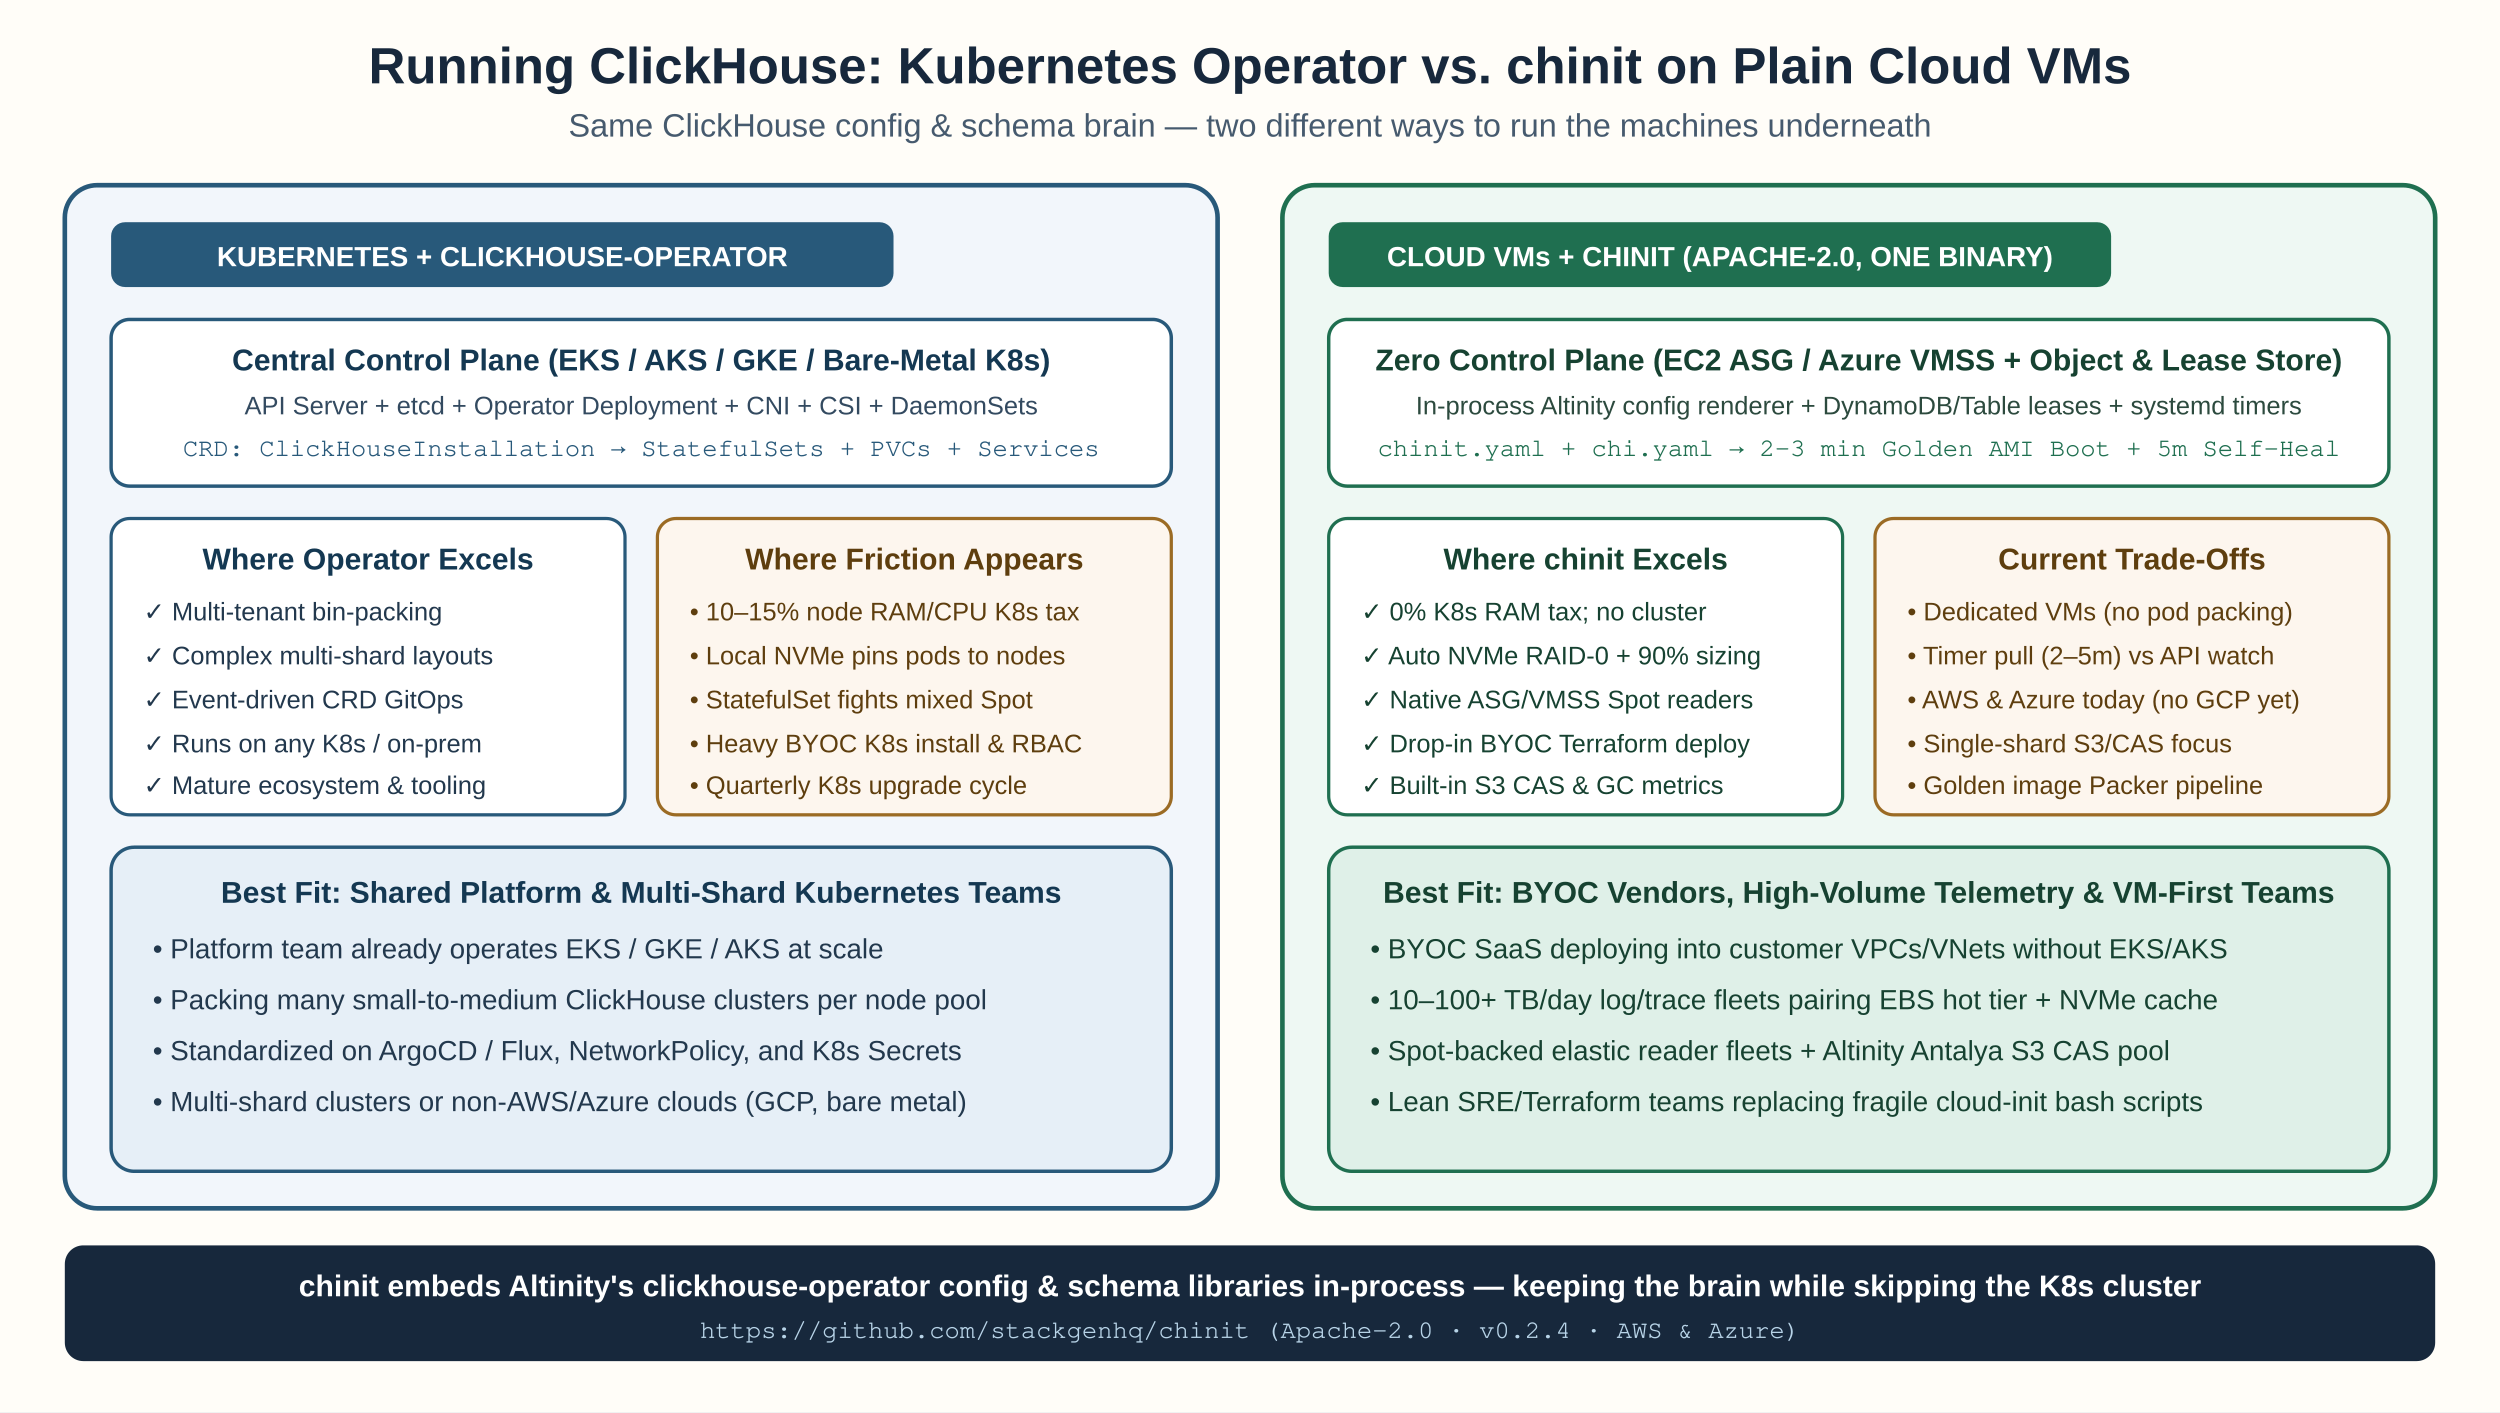
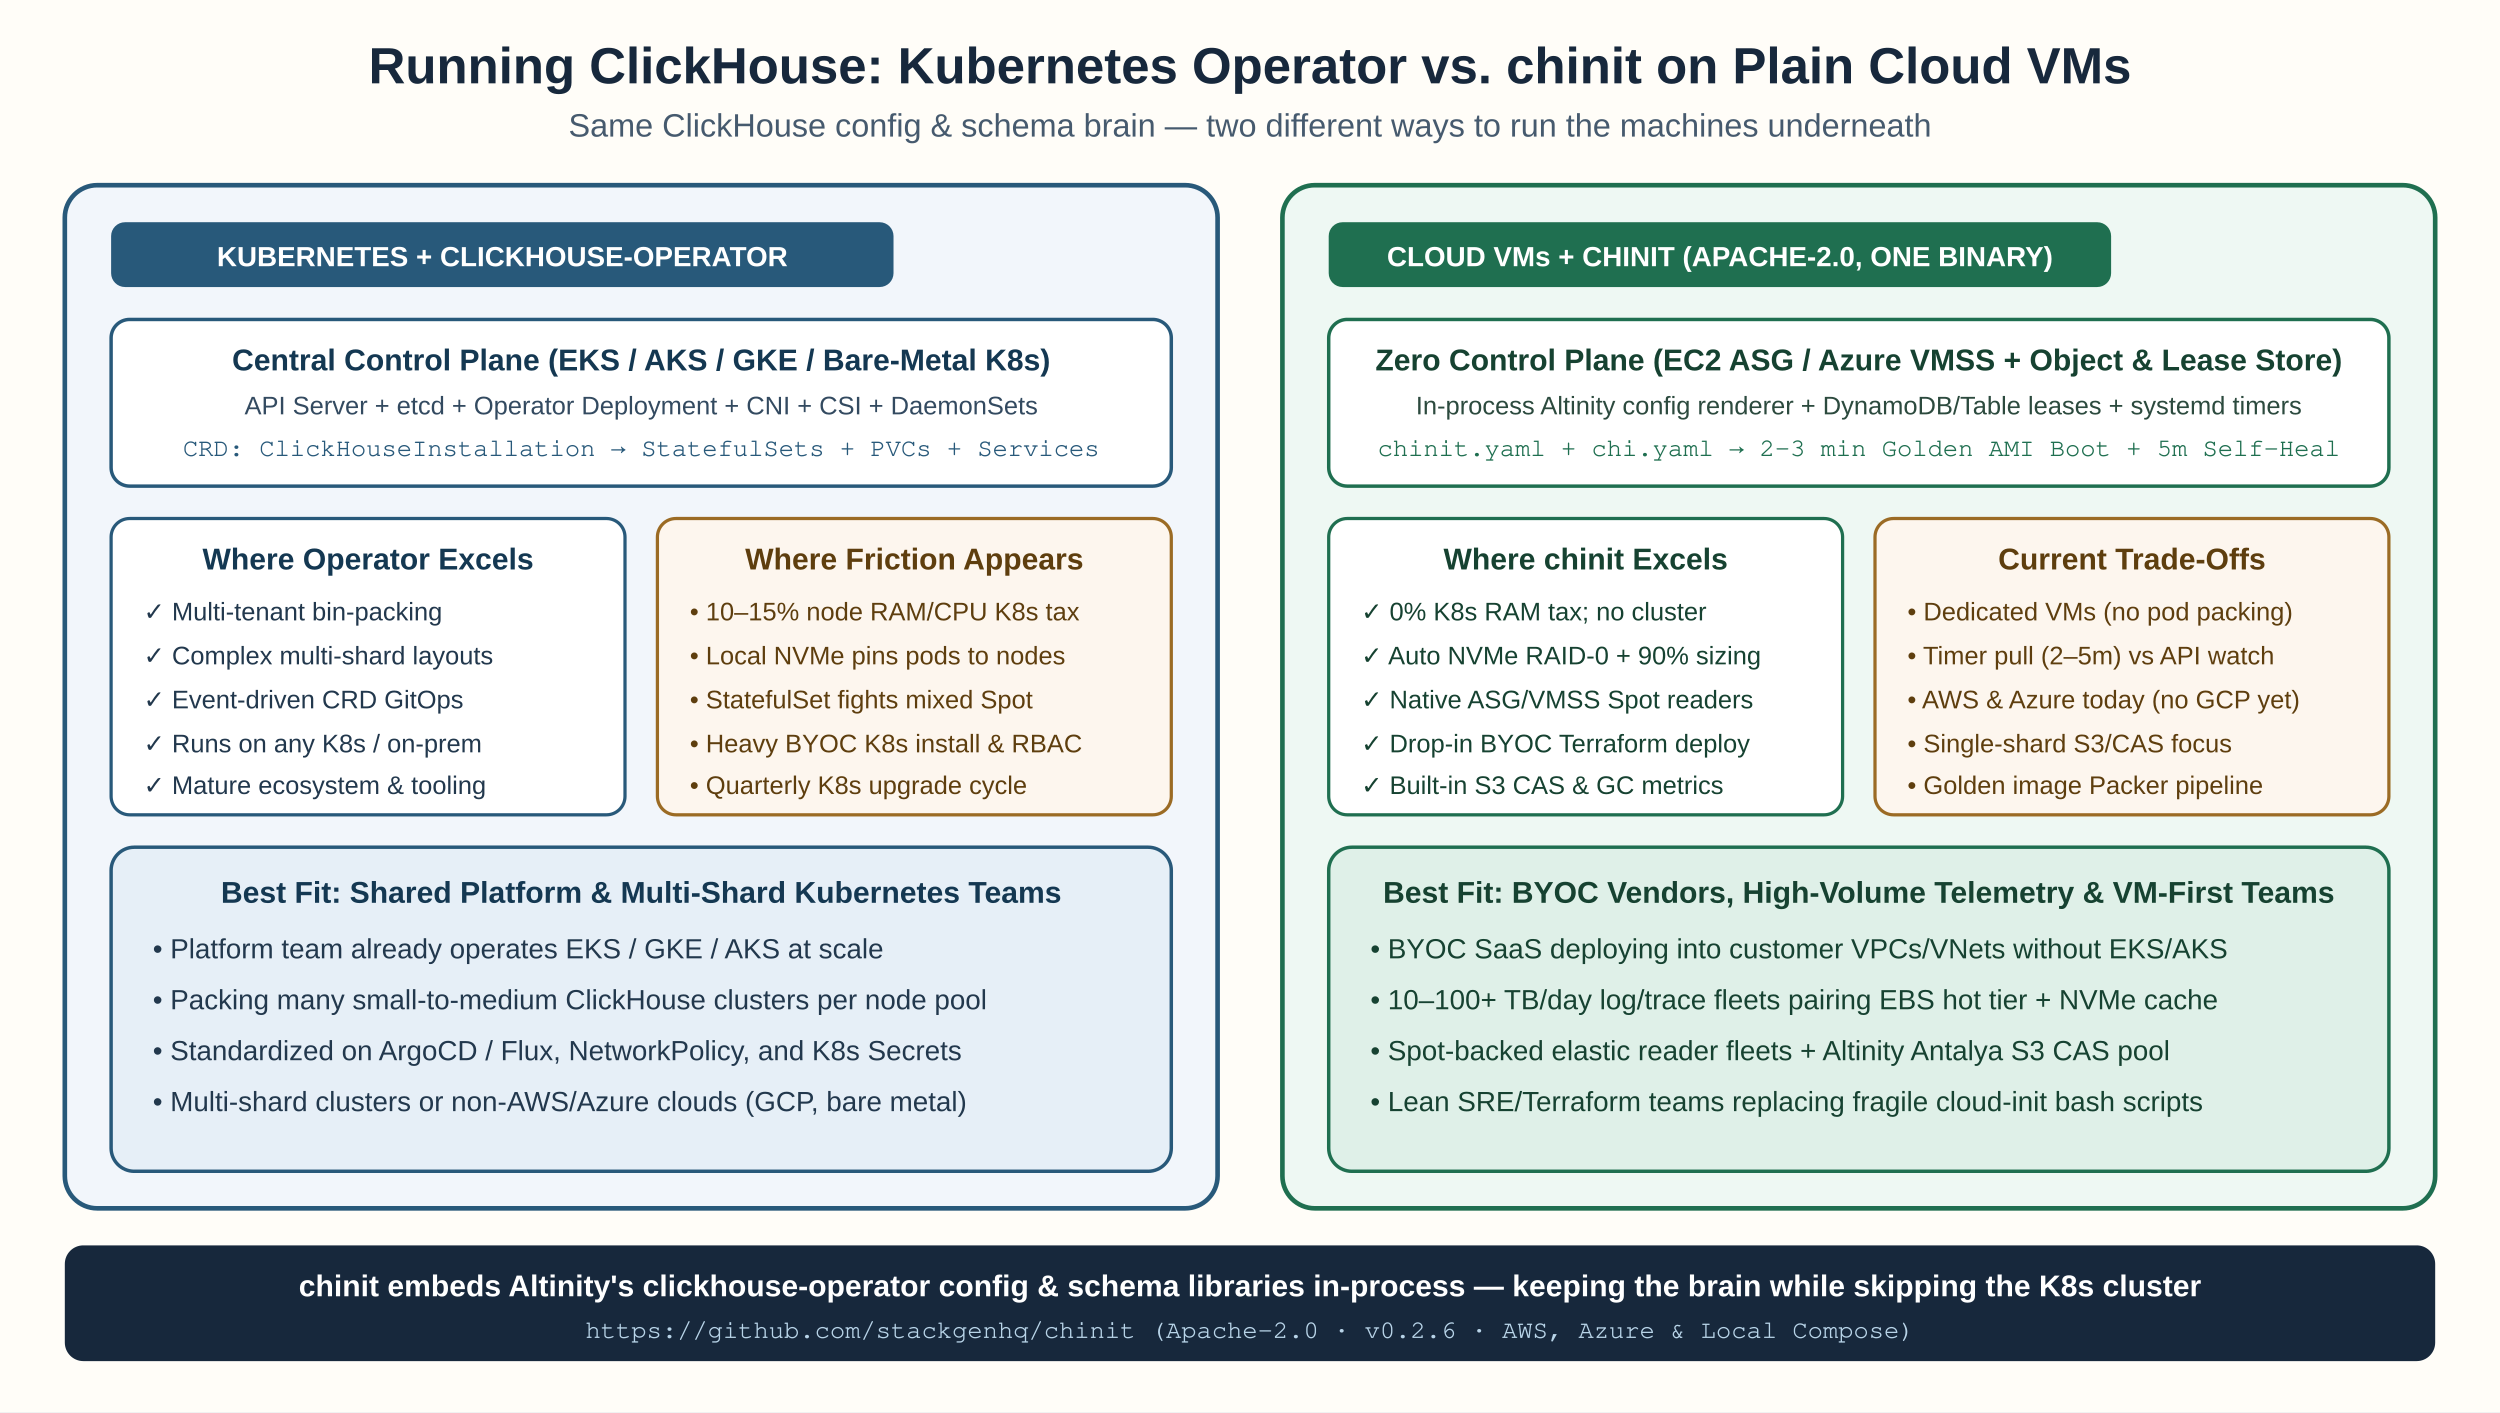
<svg xmlns="http://www.w3.org/2000/svg" viewBox="0 0 1080 610" role="img" aria-labelledby="title desc">
  <rect width="1080" height="610" fill="#fffdf8" />
  <g font-family="Arial, Helvetica, sans-serif" fill="#17283c">
    <text x="540" y="36" text-anchor="middle" font-size="22" font-weight="700">Running ClickHouse: Kubernetes Operator vs. chinit on Plain Cloud VMs</text>
    <text x="540" y="59" text-anchor="middle" font-size="14" fill="#465a6e">Same ClickHouse config &amp; schema brain — two different ways to run the machines underneath</text>
    <rect x="28" y="80" width="498" height="442" rx="14" fill="#f2f6fb" stroke="#28597a" stroke-width="2" />
    <rect x="48" y="96" width="338" height="28" rx="6" fill="#28597a" />
    <text x="217" y="115" text-anchor="middle" font-size="12" font-weight="700" fill="#ffffff">KUBERNETES + CLICKHOUSE-OPERATOR</text>
    <rect x="48" y="138" width="458" height="72" rx="8" fill="#ffffff" stroke="#28597a" stroke-width="1.5" />
    <text x="277" y="160" text-anchor="middle" font-size="13" font-weight="700" fill="#143852">Central Control Plane (EKS / AKS / GKE / Bare-Metal K8s)</text>
    <text x="277" y="179" text-anchor="middle" font-size="11" fill="#334a60">API Server + etcd + Operator Deployment + CNI + CSI + DaemonSets</text>
    <text x="277" y="197" text-anchor="middle" font-family="Courier, monospace" font-size="11" fill="#28597a">CRD: ClickHouseInstallation → StatefulSets + PVCs + Services</text>
    <rect x="48" y="224" width="222" height="128" rx="8" fill="#ffffff" stroke="#28597a" stroke-width="1.4" />
    <text x="159" y="246" text-anchor="middle" font-size="13" font-weight="700" fill="#143852">Where Operator Excels</text>
    <text x="62" y="268" font-size="11" fill="#22384d">✓ Multi-tenant bin-packing</text>
    <text x="62" y="287" font-size="11" fill="#22384d">✓ Complex multi-shard layouts</text>
    <text x="62" y="306" font-size="11" fill="#22384d">✓ Event-driven CRD GitOps</text>
    <text x="62" y="325" font-size="11" fill="#22384d">✓ Runs on any K8s / on-prem</text>
    <text x="62" y="343" font-size="11" fill="#22384d">✓ Mature ecosystem &amp; tooling</text>
    <rect x="284" y="224" width="222" height="128" rx="8" fill="#fdf6ee" stroke="#9b6b24" stroke-width="1.4" />
    <text x="395" y="246" text-anchor="middle" font-size="13" font-weight="700" fill="#5e3e0e">Where Friction Appears</text>
    <text x="298" y="268" font-size="11" fill="#5e3e0e">• 10–15% node RAM/CPU K8s tax</text>
    <text x="298" y="287" font-size="11" fill="#5e3e0e">• Local NVMe pins pods to nodes</text>
    <text x="298" y="306" font-size="11" fill="#5e3e0e">• StatefulSet fights mixed Spot</text>
    <text x="298" y="325" font-size="11" fill="#5e3e0e">• Heavy BYOC K8s install &amp; RBAC</text>
    <text x="298" y="343" font-size="11" fill="#5e3e0e">• Quarterly K8s upgrade cycle</text>
    <rect x="48" y="366" width="458" height="140" rx="10" fill="#e6eff7" stroke="#28597a" stroke-width="1.5" />
    <text x="277" y="390" text-anchor="middle" font-size="13" font-weight="700" fill="#143852">Best Fit: Shared Platform &amp; Multi-Shard Kubernetes Teams</text>
    <text x="66" y="414" font-size="12" fill="#22384d">• Platform team already operates EKS / GKE / AKS at scale</text>
    <text x="66" y="436" font-size="12" fill="#22384d">• Packing many small-to-medium ClickHouse clusters per node pool</text>
    <text x="66" y="458" font-size="12" fill="#22384d">• Standardized on ArgoCD / Flux, NetworkPolicy, and K8s Secrets</text>
    <text x="66" y="480" font-size="12" fill="#22384d">• Multi-shard clusters or non-AWS/Azure clouds (GCP, bare metal)</text>
    <rect x="554" y="80" width="498" height="442" rx="14" fill="#eef8f3" stroke="#1f6f50" stroke-width="2" />
    <rect x="574" y="96" width="338" height="28" rx="6" fill="#1f6f50" />
    <text x="743" y="115" text-anchor="middle" font-size="12" font-weight="700" fill="#ffffff">CLOUD VMs + CHINIT (APACHE-2.0, ONE BINARY)</text>
    <rect x="574" y="138" width="458" height="72" rx="8" fill="#ffffff" stroke="#1f6f50" stroke-width="1.5" />
    <text x="803" y="160" text-anchor="middle" font-size="13" font-weight="700" fill="#164231">Zero Control Plane (EC2 ASG / Azure VMSS + Object &amp; Lease Store)</text>
    <text x="803" y="179" text-anchor="middle" font-size="11" fill="#2c4a3e">In-process Altinity config renderer + DynamoDB/Table leases + systemd timers</text>
    <text x="803" y="197" text-anchor="middle" font-family="Courier, monospace" font-size="11" fill="#1f6f50">chinit.yaml + chi.yaml → 2–3 min Golden AMI Boot + 5m Self-Heal</text>
    <rect x="574" y="224" width="222" height="128" rx="8" fill="#ffffff" stroke="#1f6f50" stroke-width="1.4" />
    <text x="685" y="246" text-anchor="middle" font-size="13" font-weight="700" fill="#164231">Where chinit Excels</text>
    <text x="588" y="268" font-size="11" fill="#164231">✓ 0% K8s RAM tax; no cluster</text>
    <text x="588" y="287" font-size="11" fill="#164231">✓ Auto NVMe RAID-0 + 90% sizing</text>
    <text x="588" y="306" font-size="11" fill="#164231">✓ Native ASG/VMSS Spot readers</text>
    <text x="588" y="325" font-size="11" fill="#164231">✓ Drop-in BYOC Terraform deploy</text>
    <text x="588" y="343" font-size="11" fill="#164231">✓ Built-in S3 CAS &amp; GC metrics</text>
    <rect x="810" y="224" width="222" height="128" rx="8" fill="#fdf6ee" stroke="#9b6b24" stroke-width="1.4" />
    <text x="921" y="246" text-anchor="middle" font-size="13" font-weight="700" fill="#5e3e0e">Current Trade-Offs</text>
    <text x="824" y="268" font-size="11" fill="#5e3e0e">• Dedicated VMs (no pod packing)</text>
    <text x="824" y="287" font-size="11" fill="#5e3e0e">• Timer pull (2–5m) vs API watch</text>
    <text x="824" y="306" font-size="11" fill="#5e3e0e">• AWS &amp; Azure today (no GCP yet)</text>
    <text x="824" y="325" font-size="11" fill="#5e3e0e">• Single-shard S3/CAS focus</text>
    <text x="824" y="343" font-size="11" fill="#5e3e0e">• Golden image Packer pipeline</text>
    <rect x="574" y="366" width="458" height="140" rx="10" fill="#dff0e8" stroke="#1f6f50" stroke-width="1.5" />
    <text x="803" y="390" text-anchor="middle" font-size="13" font-weight="700" fill="#164231">Best Fit: BYOC Vendors, High-Volume Telemetry &amp; VM-First Teams</text>
    <text x="592" y="414" font-size="12" fill="#164231">• BYOC SaaS deploying into customer VPCs/VNets without EKS/AKS</text>
    <text x="592" y="436" font-size="12" fill="#164231">• 10–100+ TB/day log/trace fleets pairing EBS hot tier + NVMe cache</text>
    <text x="592" y="458" font-size="12" fill="#164231">• Spot-backed elastic reader fleets + Altinity Antalya S3 CAS pool</text>
    <text x="592" y="480" font-size="12" fill="#164231">• Lean SRE/Terraform teams replacing fragile cloud-init bash scripts</text>
    <rect x="28" y="538" width="1024" height="50" rx="8" fill="#17283c" />
    <text x="540" y="560" text-anchor="middle" font-size="13" font-weight="700" fill="#ffffff">chinit embeds Altinity's clickhouse-operator config &amp; schema libraries in-process — keeping the brain while skipping the K8s cluster</text>
-     <text x="540" y="578" text-anchor="middle" font-family="Courier, monospace" font-size="11" fill="#b8d4e8">https://github.com/stackgenhq/chinit  (Apache-2.0 · v0.2.4 · AWS &amp; Azure)</text>
+     <text x="540" y="578" text-anchor="middle" font-family="Courier, monospace" font-size="11" fill="#b8d4e8">https://github.com/stackgenhq/chinit  (Apache-2.0 · v0.2.6 · AWS, Azure &amp; Local Compose)</text>
  </g>
</svg>
